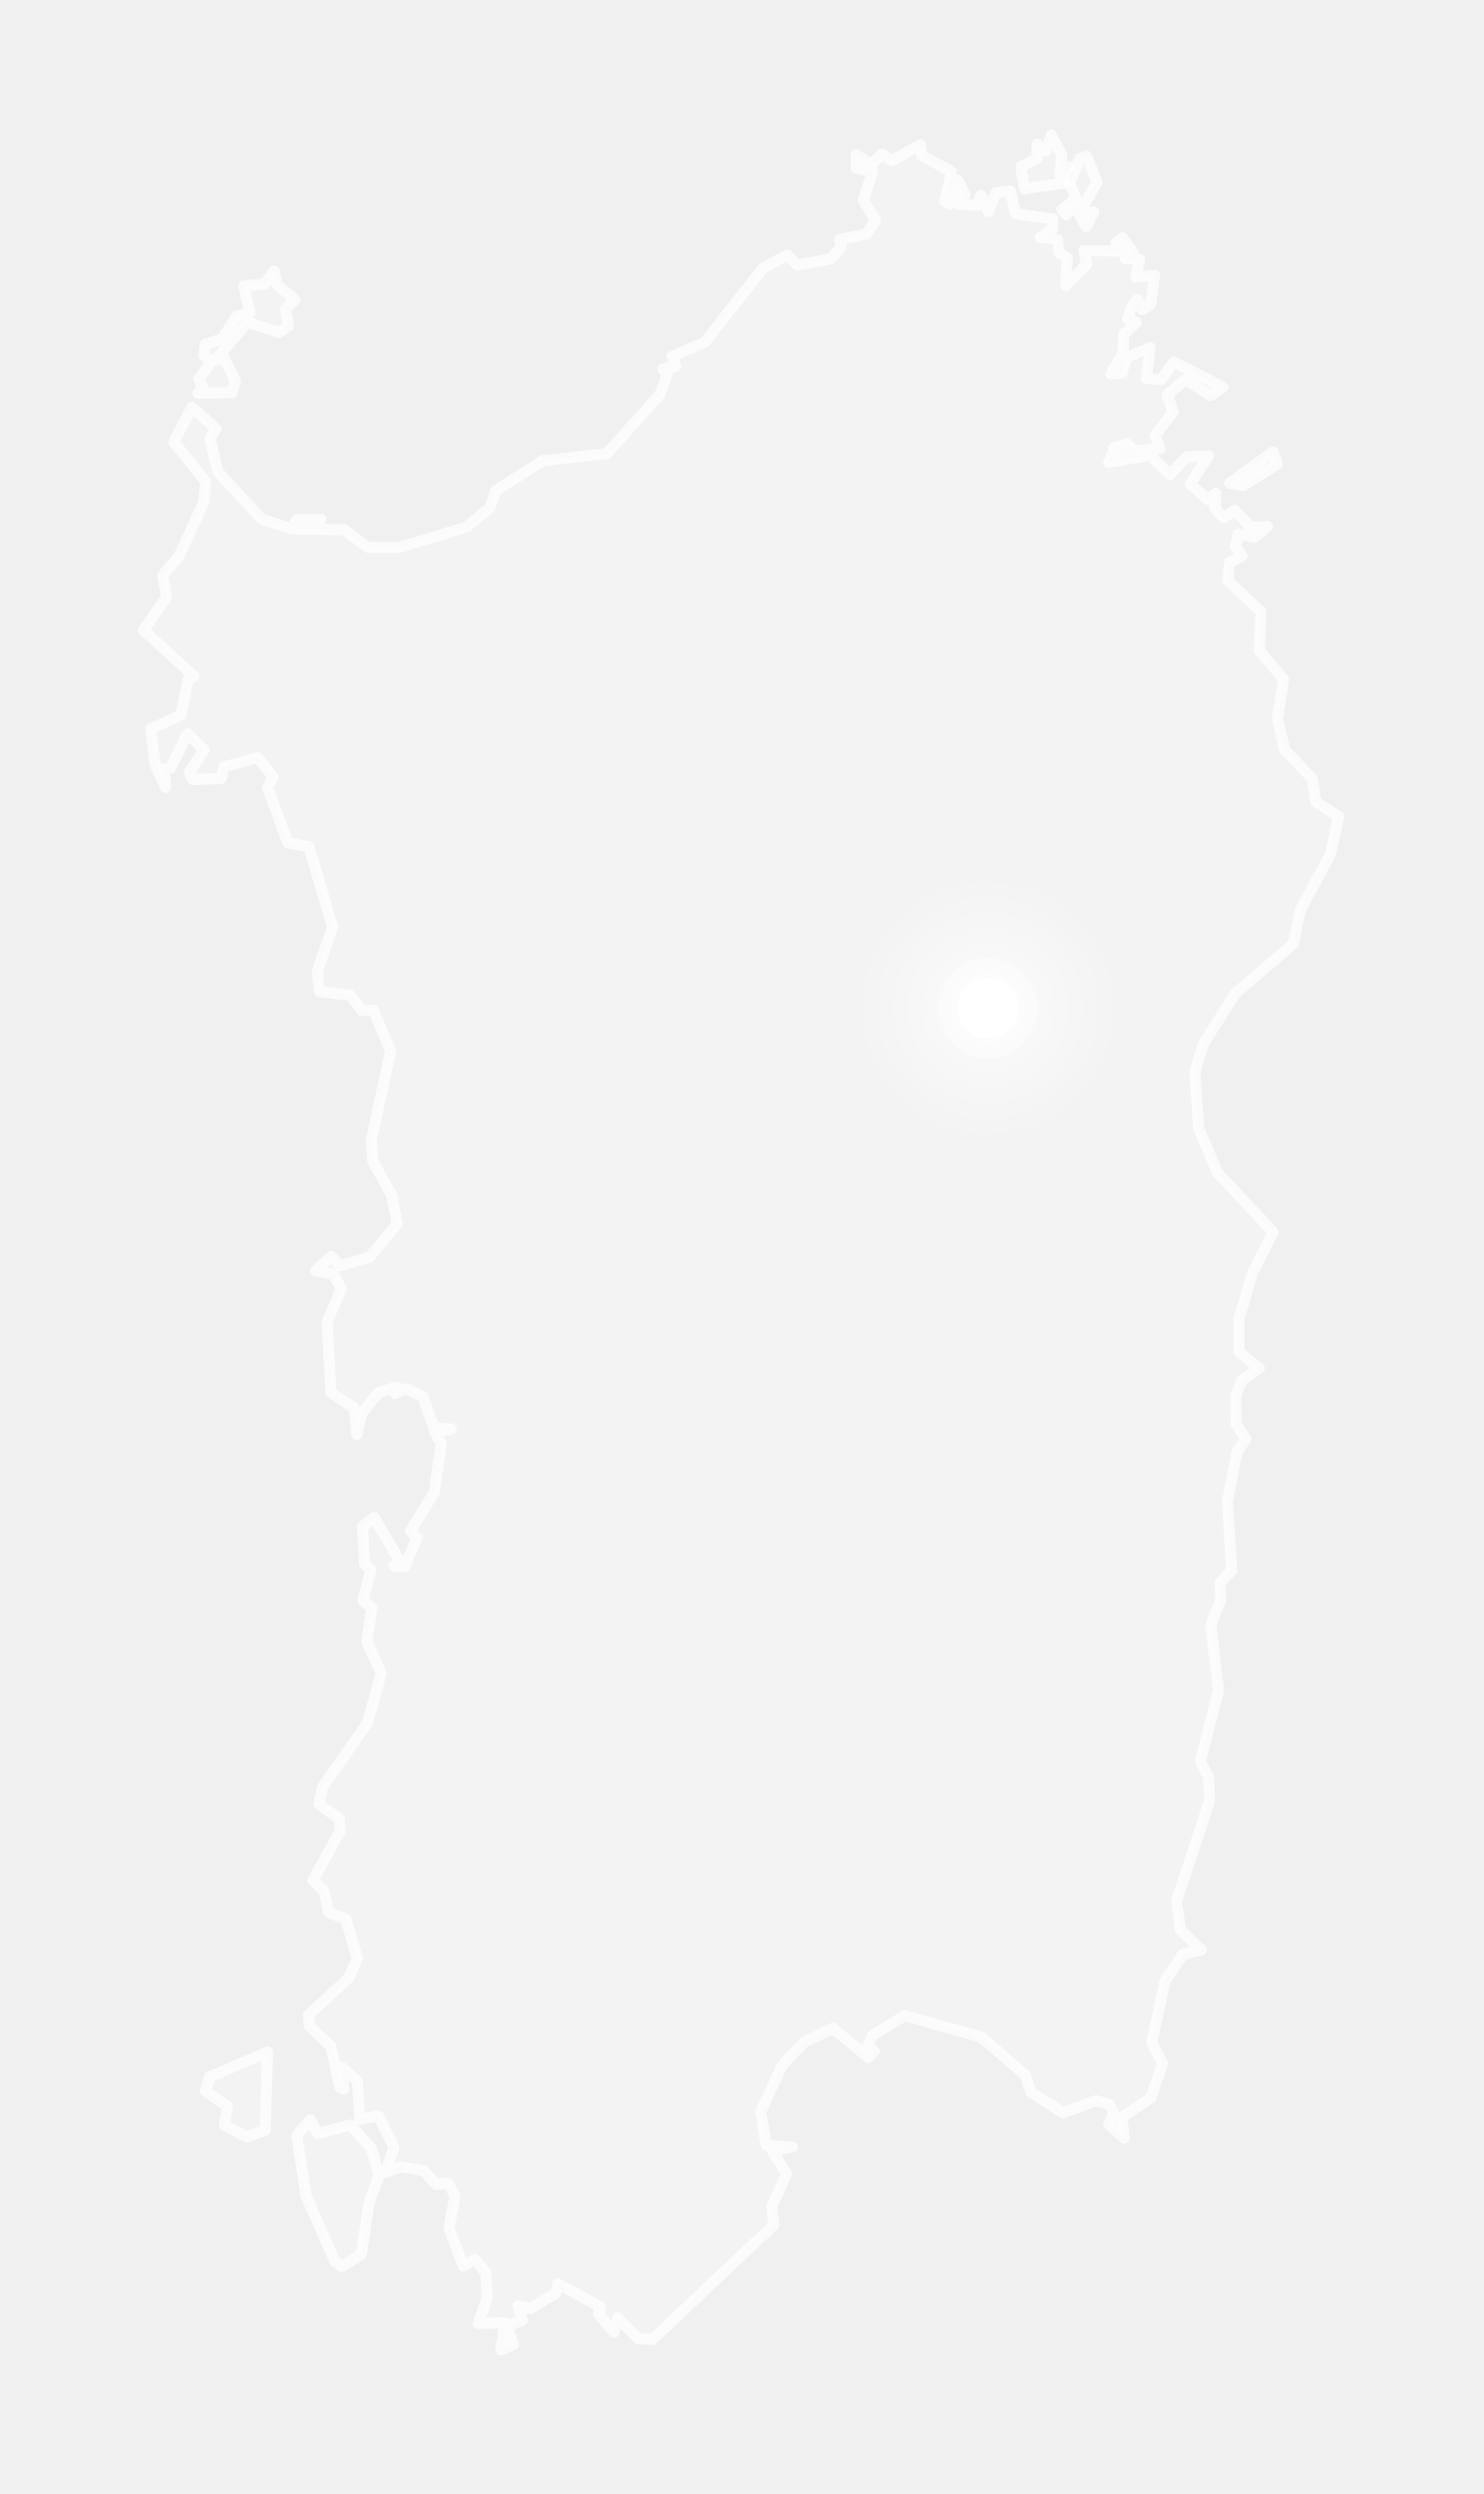
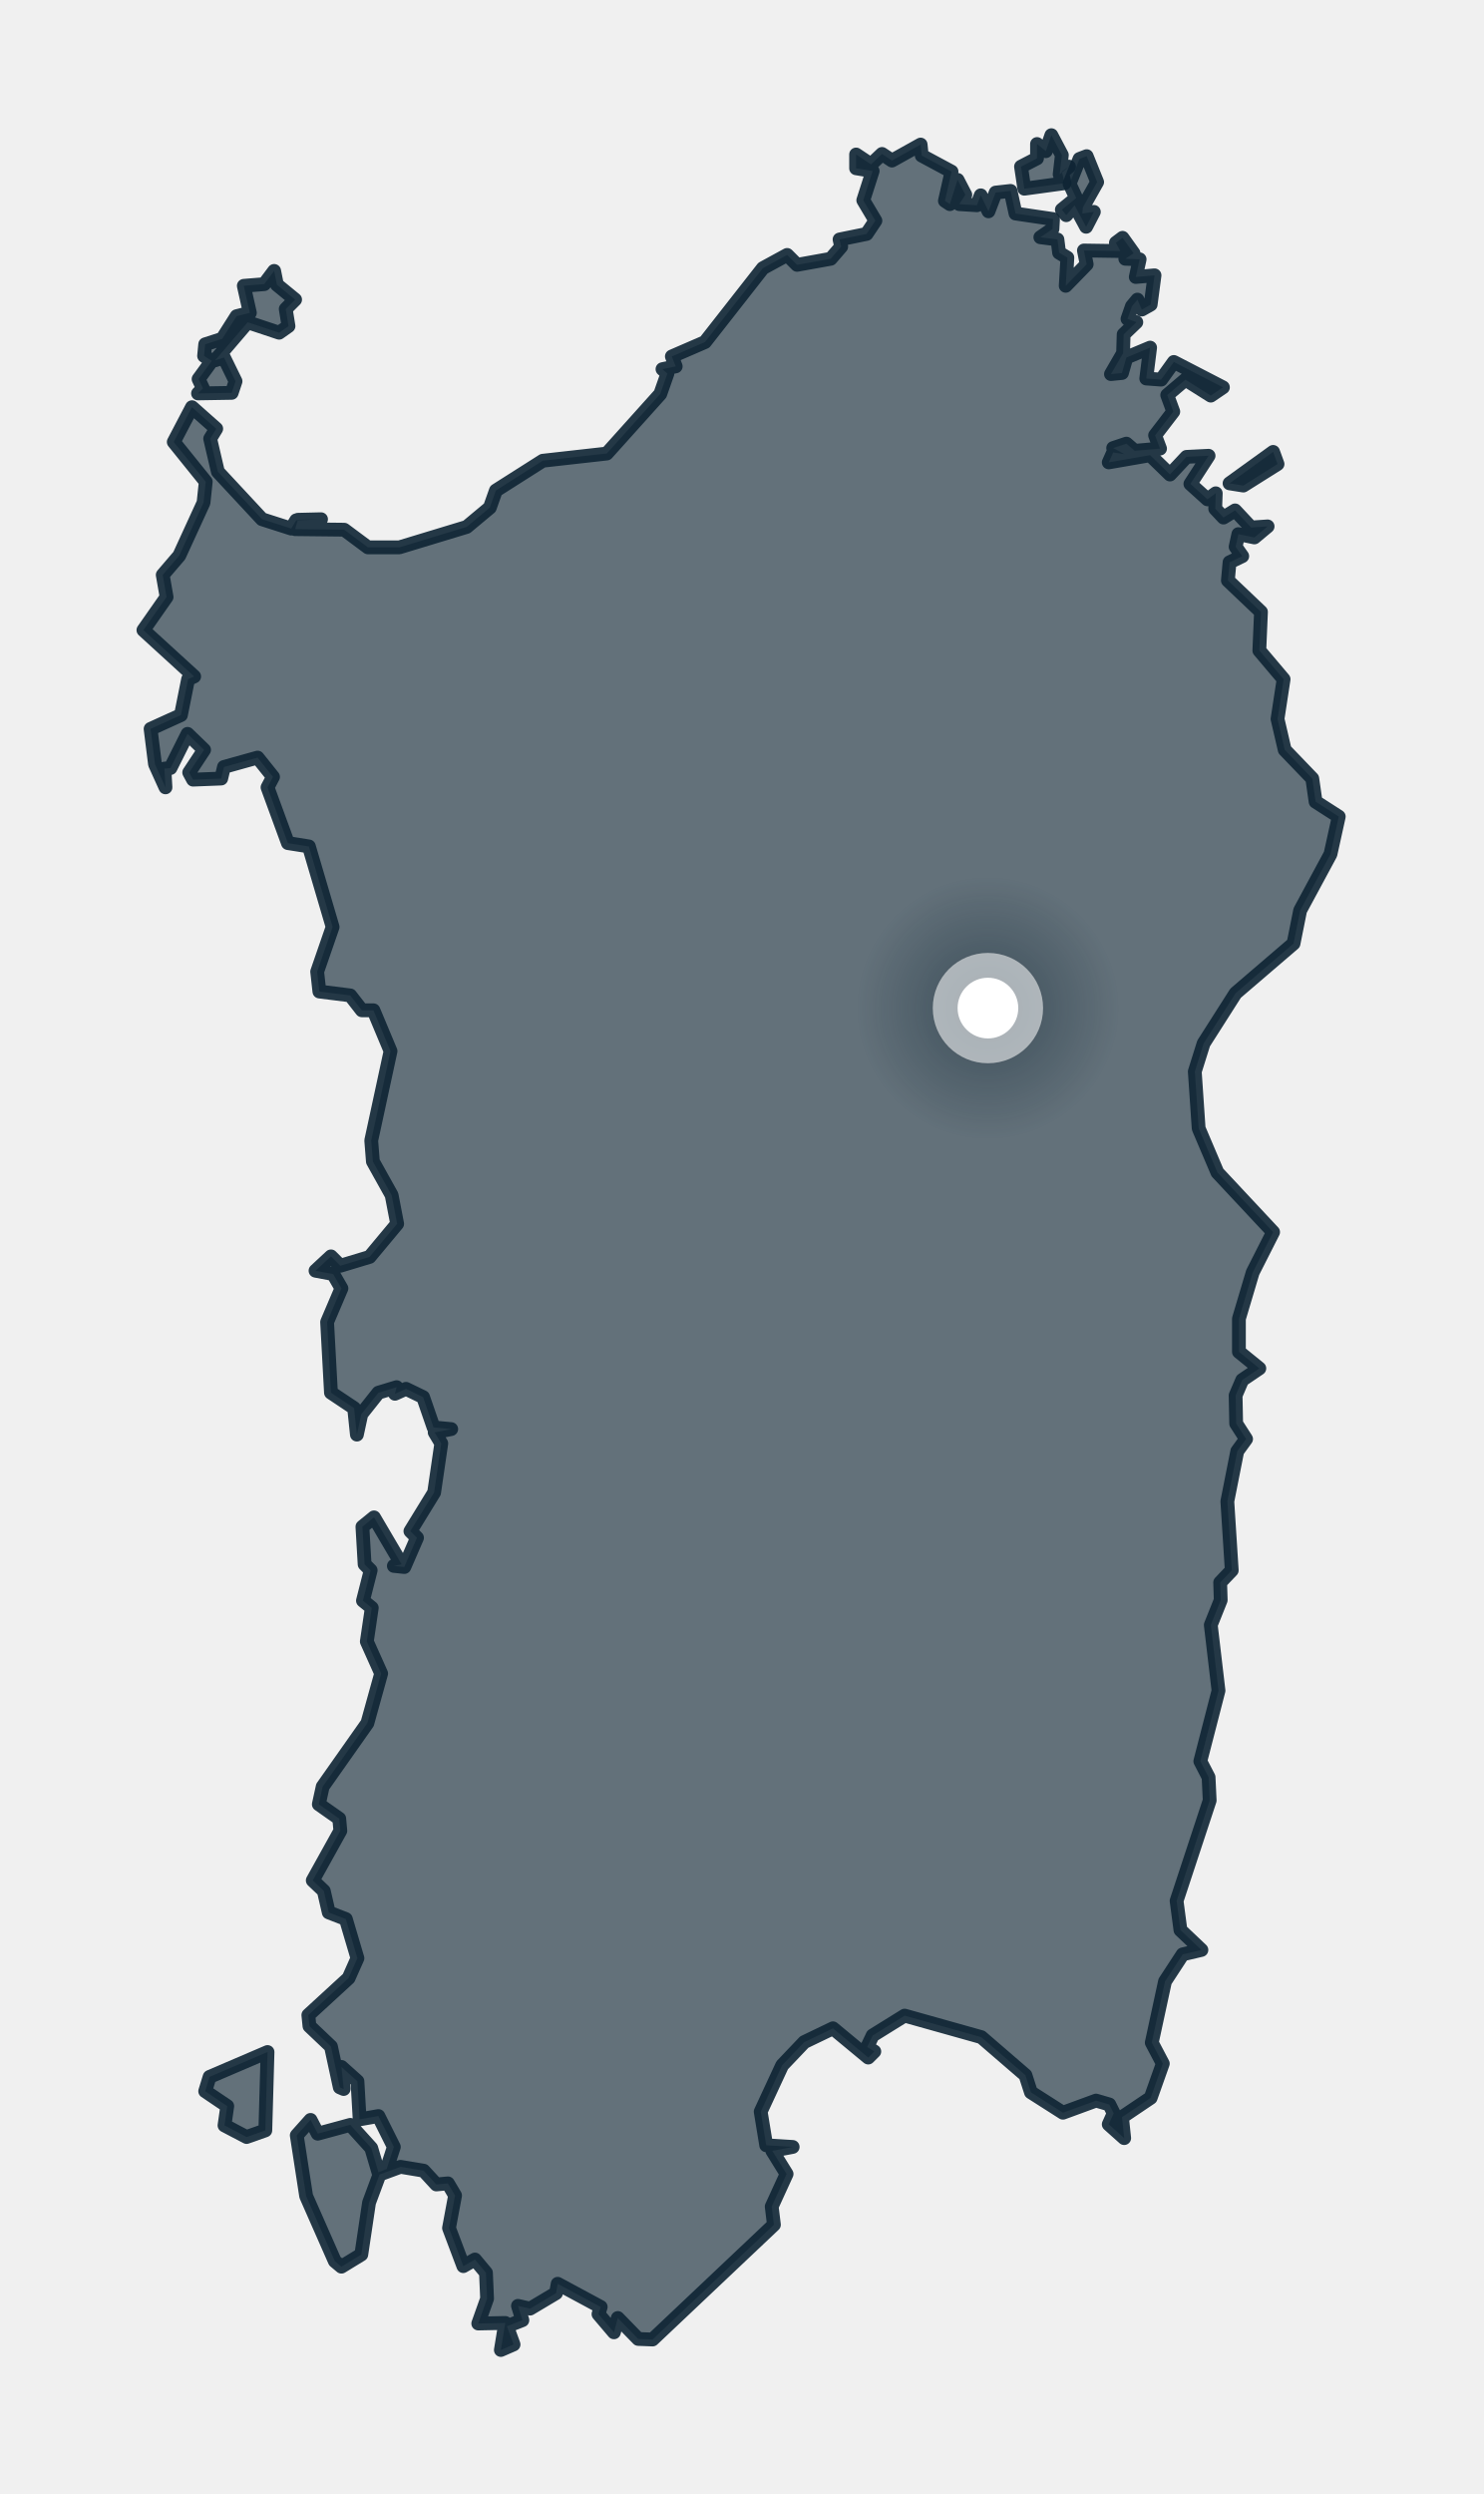
<svg xmlns="http://www.w3.org/2000/svg" viewBox="0 0 269 452" width="269" height="452" role="img" aria-label="Sardegna, sede di Nuoro">
  <defs>
    <radialGradient id="alone" cx="0.5" cy="0.5" r="0.5">
-       <stop offset="0" stop-color="#fff" stop-opacity="0.75" />
-       <stop offset="1" stop-color="#fff" stop-opacity="0" />
+       <stop offset="0" stop-color="#0E2433" stop-opacity="0.45" />
+       <stop offset="1" stop-color="#0E2433" stop-opacity="0" />
    </radialGradient>
  </defs>
-   <g fill="#ffffff" fill-opacity="0.20" stroke="#ffffff" stroke-opacity="0.75" stroke-width="2" stroke-linejoin="round">
+   <g fill="#0E2433" fill-opacity="0.62" stroke="#0E2433" stroke-opacity="0.9" stroke-width="2.5" stroke-linejoin="round">
    <path d="M56,153.4L52.2,152.8L48.5,142.7L49.5,140.8L46.7,137.3L40.6,139L40.1,141.1L35,141.3L34.3,140L37,135.9L34,133L30.9,139.2L29.8,139.3L30,142.7L28.1,138.5L27.3,132.1L32.8,129.6L34.1,123.1L35.2,122.6L26,114.2L30.2,108.2L29.5,104.2L32.5,100.7L36.9,91.1L37.3,87.3L31.5,80.1L34.8,73.8L39.2,77.7L38.1,79.5L39.5,85.5L47.5,94.1L52.8,95.8L53.7,94.3L58.2,94.1L54,94.2L53.5,95.9L62.4,96L66.7,99.2L72.4,99.2L84.6,95.5L88.8,92L89.9,88.9L98.4,83.5L110,82.2L119.7,71.4L121,67.7L120.1,66.9L122.5,66.4L121.8,64.6L127.8,62L138.3,48.6L142.7,46.2L144.5,48L150.6,46.9L152.5,44.7L152.2,43.4L157.1,42.4L158.7,40L156.5,36.3L158.2,31L155.2,30.5L155.2,28L157.9,29.8L159.9,27.9L161.7,29.1L166.9,26.2L167.1,28.2L172.5,31.1L171.3,36.4L172.2,37L173.6,32.6L175,35.3L173.9,37L177.1,37.2L177.8,35.4L179.2,38.3L180.5,34.9L183.2,34.6L184.1,38.7L190.9,39.7L190.8,41.5L188.6,43L191.7,43.4L192,45.8L193.5,46.7L193.2,51.8L197,47.9L196.5,45.4L203.1,45.5L202.3,44L203.5,43.1L205.5,45.9L204,46.9L206.6,47L205.9,50.2L209.3,49.9L208.6,55.2L207,56.1L206.2,54.3L205.2,55.5L204.4,57.8L206,58.4L203.7,60.6L203.6,64L201.4,67.8L203.4,67.6L204.2,64.8L208.5,63L207.8,68.6L210.5,68.8L212.8,65.6L221.7,70.2L219.5,71.7L214.9,68.8L211.6,71.6L212.7,74.6L209.4,78.9L210.3,81.3L205.7,81.7L204.2,80.4L201.8,81.2L203.8,82.3L201.8,82L201,83.8L208.5,82.5L212.1,86L215.1,82.8L219.1,82.6L215.8,87.7L218.9,90.5L220.4,89.4L220.3,92.2L221.8,93.8L223.9,92.5L226.8,95.6L229.8,95.4L227.4,97.4L224.5,96.8L224,99.1L225.2,100.8L222.9,101.9L222.6,105.2L228.6,110.9L228.3,117.9L232.7,123.1L231.6,130.3L232.9,135.9L237.9,141.1L238.5,145.3L242.7,148L241.2,154.8L235.7,165L234.5,171L224,180L218.2,189.1L216.6,194.2L217.3,204.5L220.7,212.5L230.8,223.3L227.1,230.6L224.6,239L224.6,245L228.3,248L225.2,250.1L224,252.9L224.1,258L225.9,260.8L224.3,263L222.5,272.1L223.3,284.6L221.2,286.8L221.3,290L219.5,294.5L220.9,306.4L217.6,319.2L219.1,322.1L219.3,326.3L213.3,344.5L214,349.8L217.8,353.4L214.4,354.2L211.2,359.1L208.8,370.2L210.8,374L208.6,380.2L203.4,383.7L203.8,387.5L201,385L201.9,383L201.1,381.4L198.7,380.7L192.7,382.9L186.9,379.2L185.9,376.1L177.9,369.2L164,365.3L158.2,368.9L157.2,371L158.5,371.8L157.4,372.9L151,367.6L145.8,370.1L141.8,374.3L137.9,382.7L138.9,388.8L143.7,389.1L140,389.8L142.6,394L139.9,399.9L140.3,403.2L118.3,424L115.7,423.9L112,420.1L111.3,422.7L108.5,419.4L108.9,418.1L101.1,413.9L100.8,415.6L96.1,418.4L93.9,417.9L94.7,420.5L91.9,421.6L93.1,424.9L90.8,425.9L91.6,421L86.7,421.1L88.3,416.6L88.1,411.9L86.1,409.5L84,410.7L81.4,403.8L82.5,397.9L81.2,395.7L79.1,395.9L76.8,393.4L72.6,392.7L68.8,394.1L66.9,399.2L65.5,408.6L61.9,410.8L60.7,409.8L55.5,398L53.8,387L56.3,384.2L57.6,386.7L63.5,385.1L67.3,389.3L68.6,393.7L70.1,393.1L71.4,389.1L68.6,383.5L65.2,384.1L64.8,377.2L61.9,374.6L62.3,378.6L61.6,378.3L60,370.9L56.1,367.2L55.9,365.2L63.2,358.5L64.8,354.9L62.7,347.8L59.6,346.6L58.7,342.7L56.7,340.8L61.7,331.8L61.5,329.6L57.8,327L58.5,323.8L66.6,312.3L69.1,303.3L66.5,297.5L67.4,291.4L65.8,290.1L67.2,284.6L66.1,283.5L65.7,276.7L67.8,275L72.8,283.5L71.4,283.8L73.3,284L75.6,278.7L74.4,277.5L78.7,270.5L80,261.6L78.8,259.6L81.8,259L78.6,258.7L76.7,253.2L73.6,251.7L71.6,252.6L71.9,251.4L68.6,252.4L65.5,256.3L64.7,260L64.2,255.2L60,252.4L59.3,239.6L61.9,233.5L60.4,230.9L57.2,230.3L60,227.7L61.7,229.4L67,227.8L72,221.8L71,216.6L67.6,210.5L67.3,206.7L70.8,190.5L67.7,183.1L65.6,183.1L63.5,180.4L57.9,179.7L57.5,176.1L60.3,168L56,153.4Z" />
    <path d="M49.7,49.1L50.2,51.6L53.5,54.3L51.8,56L52.3,59.1L50.6,60.3L44.9,58.4L39,65.3L40.6,64.8L42.7,69.1L42,71.2L35.9,71.3L36.8,70.4L36,68.7L38.4,65.4L37,64.5L37.2,62.4L40.3,61.4L42.9,57.3L45.3,56.7L44.2,51.8L47.9,51.5L49.7,49.1Z" />
    <path d="M197,28.3L198.9,33L196.3,37.6L196.2,38.7L198.3,38.4L196.9,41.1L194.8,37.2L193.3,39L192.5,38L195.1,35.9L193.9,33.3L195.7,28.8L197,28.3Z" />
    <path d="M48.5,371.9L48.1,386.1L44.7,387.3L40.7,385.2L41.2,381.7L37.2,379L38,376.4L48.5,371.9Z" />
    <path d="M190.6,24.5L192.5,28.1L192.1,31.6L193.8,30.2L192.5,31.1L193,33.2L185.7,34.2L185.1,30.2L188,28.7L188,26.1L189.6,27.4L190.6,24.5Z" />
    <path d="M230.8,81.9L231.6,84.1L225.4,88L222.9,87.6L230.8,81.9Z" />
  </g>
  <circle cx="179.1" cy="182.7" r="24" fill="url(#alone)" />
-   <circle cx="179.1" cy="182.7" r="9" fill="#ffffff" fill-opacity="0.35" />
+   <circle cx="179.1" cy="182.7" r="10" fill="#ffffff" fill-opacity="0.55" />
  <circle cx="179.1" cy="182.7" r="5.5" fill="#ffffff" />
</svg>
